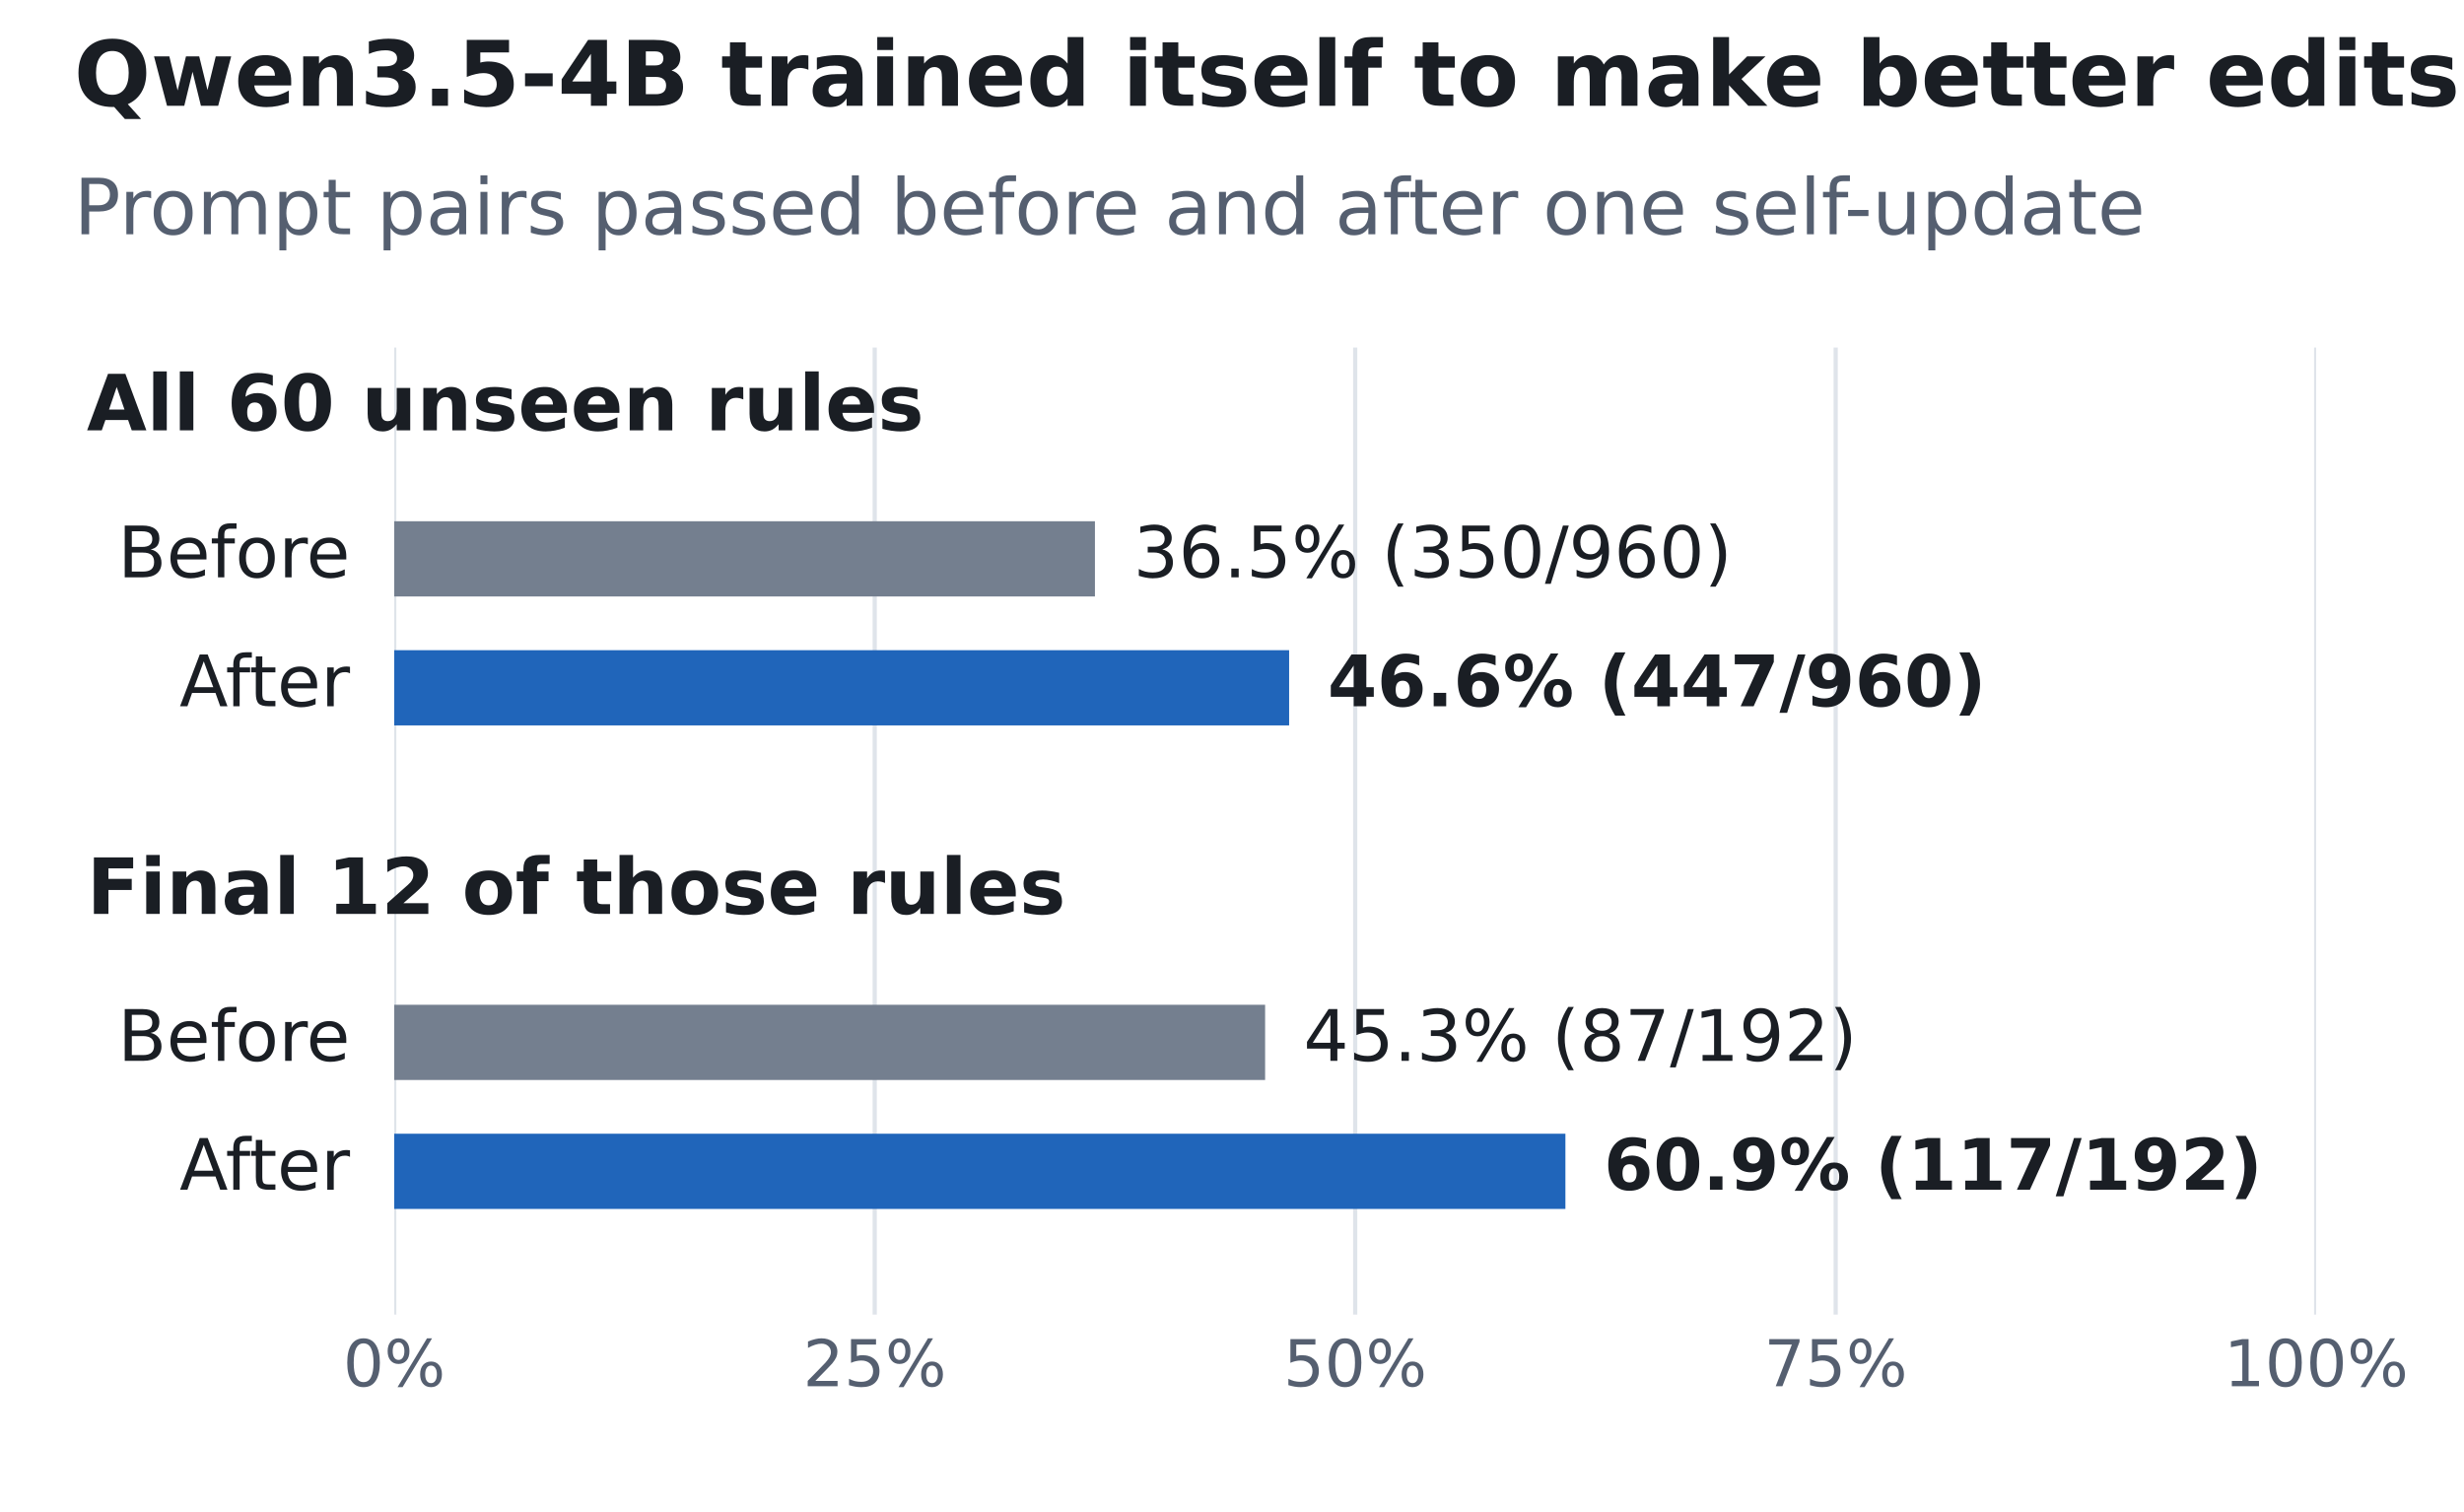
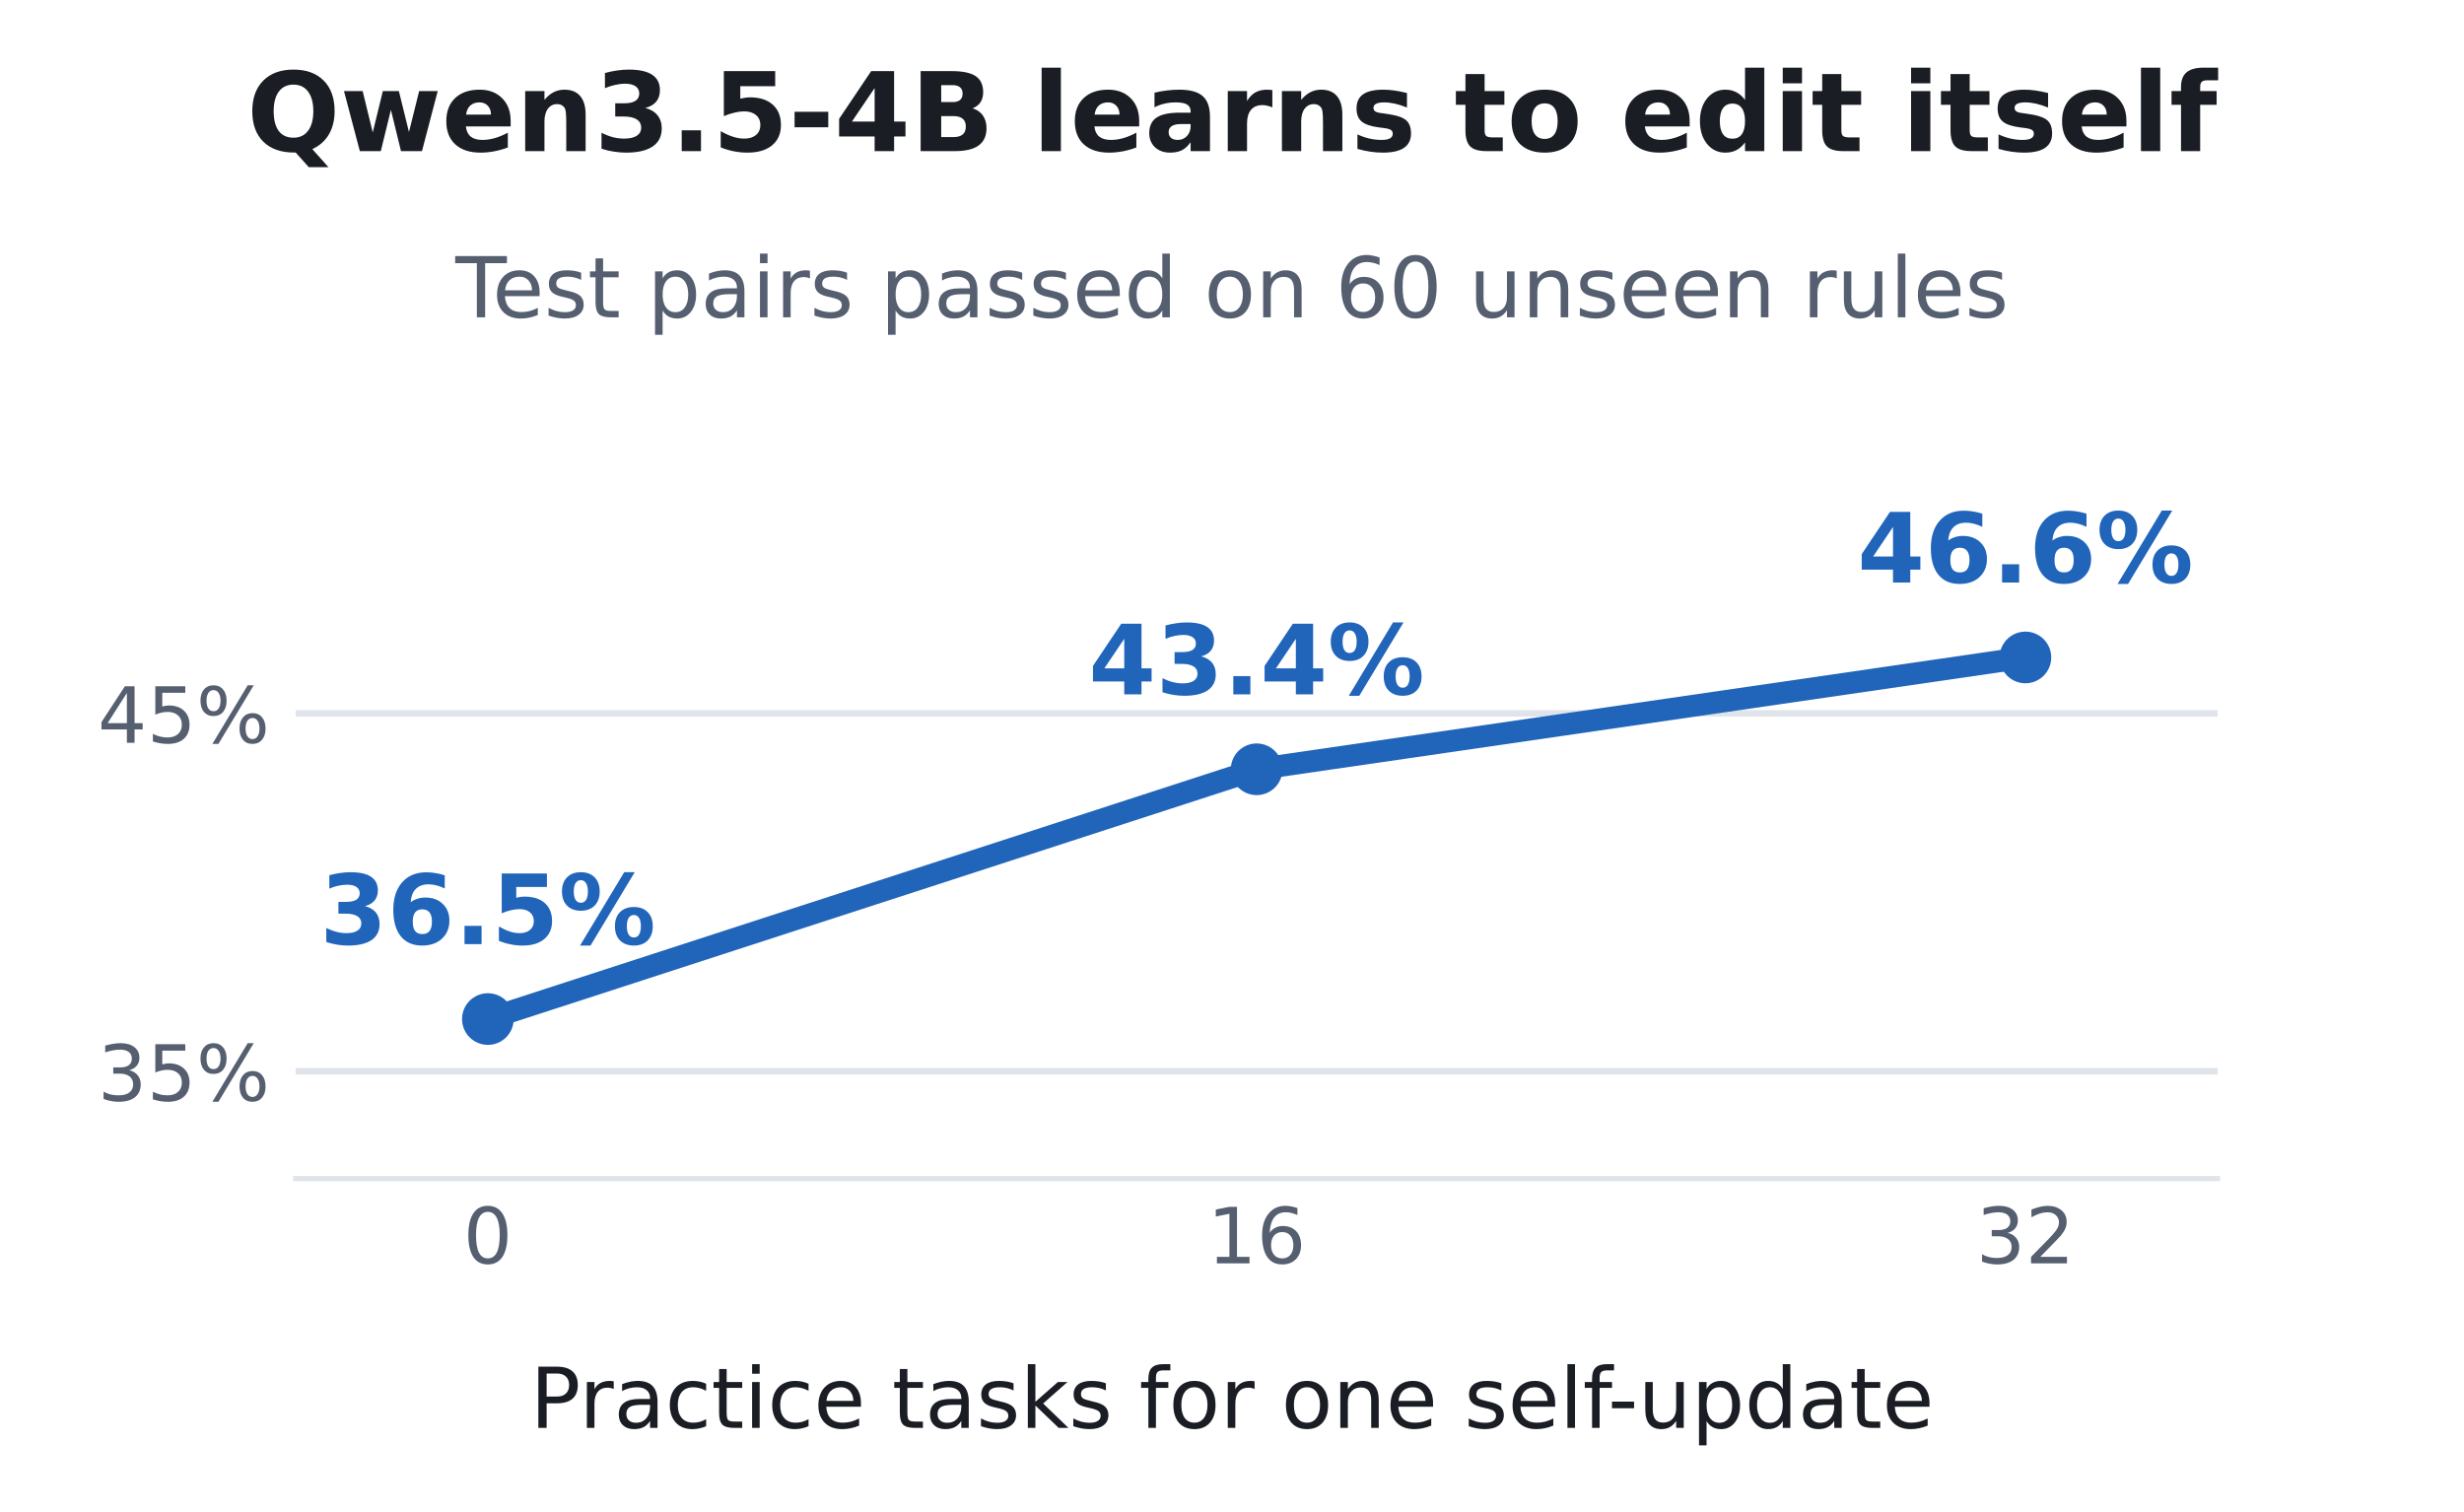
- <svg xmlns="http://www.w3.org/2000/svg" width="381.6pt" height="234pt" viewBox="0 0 381.6 234" version="1.1">
+ <svg xmlns="http://www.w3.org/2000/svg" xmlns:xlink="http://www.w3.org/1999/xlink" width="381.6pt" height="234pt" viewBox="0 0 381.6 234" version="1.1">
  <style>@media(prefers-color-scheme:dark){:root{--c0:#e6e9ee;--c1:#acb6c4;--c2:#343d48;--c3:#68a6ff;--c4:#a0aab7;--c5:#121418;}}</style>
  <defs>
    <style type="text/css">*{stroke-linejoin: round; stroke-linecap: butt}</style>
  </defs>
  <g id="figure_1">
    <g id="patch_1">
      <path d="M 0 234 L 381.6 234 L 381.6 0 L 0 0 z " style="fill: var(--c5,#ffffff)" />
    </g>
    <g id="axes_1">
      <g id="patch_2">
-         <path d="M 61.056 203.58 L 358.704 203.58 L 358.704 53.82 L 61.056 53.82 z " style="fill: var(--c5,#ffffff)" />
+         <path d="M 45.792 182.52 L 343.44 182.52 L 343.44 77.22 L 45.792 77.22 z " style="fill: var(--c5,#ffffff)" />
      </g>
      <g id="matplotlib.axis_1">
        <g id="xtick_1">
-           <g id="line2d_1">
-             <path d="M 61.056 203.58 L 61.056 53.82 " clip-path="url(#pde24c85771)" style="fill: none; stroke: var(--c2,#dfe4ea); stroke-width: 0.65; stroke-linecap: square" />
-           </g>
-           <g id="line2d_2" />
+           <g id="line2d_1" />
          <g id="text_1">
-             <text style="font-size: 10px; font-family: 'DejaVu Sans', 'Arial', 'Bitstream Vera Sans', 'Computer Modern Sans Serif', 'Lucida Grande', 'Verdana', 'Geneva', 'Lucid', 'Helvetica', 'Avant Garde', sans-serif; text-anchor: middle; fill: var(--c1,#555f70)" x="61.056" y="214.678" transform="rotate(-0 61.056 214.6777)">0%</text>
+             <text style="font-size: 12px; font-family: 'DejaVu Sans', 'Arial', 'Bitstream Vera Sans', 'Computer Modern Sans Serif', 'Lucida Grande', 'Verdana', 'Geneva', 'Lucid', 'Helvetica', 'Avant Garde', sans-serif; text-anchor: middle; fill: var(--c1,#555f70)" x="75.557" y="195.637" transform="rotate(-0 75.5568 195.6372)">0</text>
          </g>
        </g>
        <g id="xtick_2">
-           <g id="line2d_3">
-             <path d="M 135.468 203.58 L 135.468 53.82 " clip-path="url(#pde24c85771)" style="fill: none; stroke: var(--c2,#dfe4ea); stroke-width: 0.65; stroke-linecap: square" />
-           </g>
-           <g id="line2d_4" />
+           <g id="line2d_2" />
          <g id="text_2">
-             <text style="font-size: 10px; font-family: 'DejaVu Sans', 'Arial', 'Bitstream Vera Sans', 'Computer Modern Sans Serif', 'Lucida Grande', 'Verdana', 'Geneva', 'Lucid', 'Helvetica', 'Avant Garde', sans-serif; text-anchor: middle; fill: var(--c1,#555f70)" x="135.468" y="214.678" transform="rotate(-0 135.468 214.6777)">25%</text>
+             <text style="font-size: 12px; font-family: 'DejaVu Sans', 'Arial', 'Bitstream Vera Sans', 'Computer Modern Sans Serif', 'Lucida Grande', 'Verdana', 'Geneva', 'Lucid', 'Helvetica', 'Avant Garde', sans-serif; text-anchor: middle; fill: var(--c1,#555f70)" x="194.616" y="195.637" transform="rotate(-0 194.616 195.6372)">16</text>
          </g>
        </g>
        <g id="xtick_3">
-           <g id="line2d_5">
-             <path d="M 209.88 203.58 L 209.88 53.82 " clip-path="url(#pde24c85771)" style="fill: none; stroke: var(--c2,#dfe4ea); stroke-width: 0.65; stroke-linecap: square" />
-           </g>
-           <g id="line2d_6" />
+           <g id="line2d_3" />
          <g id="text_3">
-             <text style="font-size: 10px; font-family: 'DejaVu Sans', 'Arial', 'Bitstream Vera Sans', 'Computer Modern Sans Serif', 'Lucida Grande', 'Verdana', 'Geneva', 'Lucid', 'Helvetica', 'Avant Garde', sans-serif; text-anchor: middle; fill: var(--c1,#555f70)" x="209.88" y="214.678" transform="rotate(-0 209.88 214.6777)">50%</text>
-           </g>
-         </g>
-         <g id="xtick_4">
-           <g id="line2d_7">
-             <path d="M 284.292 203.58 L 284.292 53.82 " clip-path="url(#pde24c85771)" style="fill: none; stroke: var(--c2,#dfe4ea); stroke-width: 0.65; stroke-linecap: square" />
-           </g>
-           <g id="line2d_8" />
-           <g id="text_4">
-             <text style="font-size: 10px; font-family: 'DejaVu Sans', 'Arial', 'Bitstream Vera Sans', 'Computer Modern Sans Serif', 'Lucida Grande', 'Verdana', 'Geneva', 'Lucid', 'Helvetica', 'Avant Garde', sans-serif; text-anchor: middle; fill: var(--c1,#555f70)" x="284.292" y="214.678" transform="rotate(-0 284.292 214.6777)">75%</text>
-           </g>
-         </g>
-         <g id="xtick_5">
-           <g id="line2d_9">
-             <path d="M 358.704 203.58 L 358.704 53.82 " clip-path="url(#pde24c85771)" style="fill: none; stroke: var(--c2,#dfe4ea); stroke-width: 0.65; stroke-linecap: square" />
-           </g>
-           <g id="line2d_10" />
-           <g id="text_5">
-             <text style="font-size: 10px; font-family: 'DejaVu Sans', 'Arial', 'Bitstream Vera Sans', 'Computer Modern Sans Serif', 'Lucida Grande', 'Verdana', 'Geneva', 'Lucid', 'Helvetica', 'Avant Garde', sans-serif; text-anchor: middle; fill: var(--c1,#555f70)" x="358.704" y="214.678" transform="rotate(-0 358.704 214.6777)">100%</text>
+             <text style="font-size: 12px; font-family: 'DejaVu Sans', 'Arial', 'Bitstream Vera Sans', 'Computer Modern Sans Serif', 'Lucida Grande', 'Verdana', 'Geneva', 'Lucid', 'Helvetica', 'Avant Garde', sans-serif; text-anchor: middle; fill: var(--c1,#555f70)" x="313.675" y="195.637" transform="rotate(-0 313.6752 195.6372)">32</text>
          </g>
        </g>
      </g>
-       <g id="matplotlib.axis_2" />
+       <g id="matplotlib.axis_2">
+         <g id="ytick_1">
+           <g id="line2d_4">
+             <path d="M 45.792 165.894 L 343.44 165.894 " clip-path="url(#ped5800243e)" style="fill: none; stroke: var(--c2,#dfe4ea); stroke-linecap: square" />
+           </g>
+           <g id="line2d_5" />
+           <g id="text_4">
+             <text style="font-size: 12px; font-family: 'DejaVu Sans', 'Arial', 'Bitstream Vera Sans', 'Computer Modern Sans Serif', 'Lucida Grande', 'Verdana', 'Geneva', 'Lucid', 'Helvetica', 'Avant Garde', sans-serif; text-anchor: end; fill: var(--c1,#555f70)" x="41.792" y="170.452" transform="rotate(-0 41.792 170.4523)">35%</text>
+           </g>
+         </g>
+         <g id="ytick_2">
+           <g id="line2d_6">
+             <path d="M 45.792 110.473 L 343.44 110.473 " clip-path="url(#ped5800243e)" style="fill: none; stroke: var(--c2,#dfe4ea); stroke-linecap: square" />
+           </g>
+           <g id="line2d_7" />
+           <g id="text_5">
+             <text style="font-size: 12px; font-family: 'DejaVu Sans', 'Arial', 'Bitstream Vera Sans', 'Computer Modern Sans Serif', 'Lucida Grande', 'Verdana', 'Geneva', 'Lucid', 'Helvetica', 'Avant Garde', sans-serif; text-anchor: end; fill: var(--c1,#555f70)" x="41.792" y="115.031" transform="rotate(-0 41.792 115.0312)">45%</text>
+           </g>
+         </g>
+       </g>
      <g id="patch_3">
-         <path d="M 61.056 92.369 L 169.573 92.369 L 169.573 80.721 L 61.056 80.721 z " clip-path="url(#pde24c85771)" style="fill: var(--c4,#747f8f)" />
+         <path d="M 45.792 182.52 L 343.44 182.52 " style="fill: none; stroke: var(--c2,#dfe4ea); stroke-width: 0.8; stroke-linejoin: miter; stroke-linecap: square" />
      </g>
-       <g id="patch_4">
-         <path d="M 61.056 112.337 L 199.648 112.337 L 199.648 100.689 L 61.056 100.689 z " clip-path="url(#pde24c85771)" style="fill: var(--c3,#2065ba)" />
-       </g>
-       <g id="patch_5">
-         <path d="M 61.056 167.249 L 195.928 167.249 L 195.928 155.601 L 61.056 155.601 z " clip-path="url(#pde24c85771)" style="fill: var(--c4,#747f8f)" />
-       </g>
-       <g id="patch_6">
-         <path d="M 61.056 187.217 L 242.435 187.217 L 242.435 175.569 L 61.056 175.569 z " clip-path="url(#pde24c85771)" style="fill: var(--c3,#2065ba)" />
+       <g id="line2d_8">
+         <path d="M 75.557 157.811 L 194.616 119.132 L 313.675 101.813 " clip-path="url(#ped5800243e)" style="fill: none; stroke: var(--c3,#2065ba); stroke-width: 3.4; stroke-linecap: round" />
+         <defs>
+           <path id="m2b3af30309" d="M 0 3.5 C 0.928 3.5 1.819 3.131 2.475 2.475 C 3.131 1.819 3.5 0.928 3.5 0 C 3.5 -0.928 3.131 -1.819 2.475 -2.475 C 1.819 -3.131 0.928 -3.5 0 -3.5 C -0.928 -3.5 -1.819 -3.131 -2.475 -2.475 C -3.131 -1.819 -3.5 -0.928 -3.5 0 C -3.5 0.928 -3.131 1.819 -2.475 2.475 C -1.819 3.131 -0.928 3.5 0 3.5 z " style="stroke: var(--c3,#2065ba)" />
+         </defs>
+         <g clip-path="url(#ped5800243e)">
+           <use xlink:href="#m2b3af30309" x="75.557" y="157.811" style="fill: var(--c3,#2065ba); stroke: var(--c3,#2065ba)" />
+           <use xlink:href="#m2b3af30309" x="194.616" y="119.132" style="fill: var(--c3,#2065ba); stroke: var(--c3,#2065ba)" />
+           <use xlink:href="#m2b3af30309" x="313.675" y="101.813" style="fill: var(--c3,#2065ba); stroke: var(--c3,#2065ba)" />
+         </g>
      </g>
      <g id="text_6">
-         <text style="font-weight: 700; font-size: 12px; font-family: 'DejaVu Sans', 'Arial', 'Bitstream Vera Sans', 'Computer Modern Sans Serif', 'Lucida Grande', 'Verdana', 'Geneva', 'Lucid', 'Helvetica', 'Avant Garde', sans-serif; text-anchor: start; fill: var(--c0,#1a1e24)" x="13.432" y="66.644" transform="rotate(-0 13.43232 66.64432)">All 60 unseen rules</text>
+         <text style="font-weight: 700; font-size: 15px; font-family: 'DejaVu Sans', 'Arial', 'Bitstream Vera Sans', 'Computer Modern Sans Serif', 'Lucida Grande', 'Verdana', 'Geneva', 'Lucid', 'Helvetica', 'Avant Garde', sans-serif; text-anchor: middle; fill: var(--c3,#2065ba)" x="75.557" y="146.208" transform="rotate(-0 75.5568 146.2079)">36.5%</text>
      </g>
      <g id="text_7">
-         <text style="font-size: 11px; font-family: 'DejaVu Sans', 'Arial', 'Bitstream Vera Sans', 'Computer Modern Sans Serif', 'Lucida Grande', 'Verdana', 'Geneva', 'Lucid', 'Helvetica', 'Avant Garde', sans-serif; text-anchor: end; fill: var(--c0,#1a1e24)" x="54.21" y="89.403" transform="rotate(-0 54.2101 89.40318)">Before</text>
+         <text style="font-weight: 700; font-size: 15px; font-family: 'DejaVu Sans', 'Arial', 'Bitstream Vera Sans', 'Computer Modern Sans Serif', 'Lucida Grande', 'Verdana', 'Geneva', 'Lucid', 'Helvetica', 'Avant Garde', sans-serif; text-anchor: middle; fill: var(--c3,#2065ba)" x="194.616" y="107.529" transform="rotate(-0 194.616 107.5287)">43.4%</text>
      </g>
      <g id="text_8">
-         <text style="font-size: 11px; font-family: 'DejaVu Sans', 'Arial', 'Bitstream Vera Sans', 'Computer Modern Sans Serif', 'Lucida Grande', 'Verdana', 'Geneva', 'Lucid', 'Helvetica', 'Avant Garde', sans-serif; text-anchor: start; fill: var(--c0,#1a1e24)" x="175.526" y="89.403" transform="rotate(-0 175.5265 89.40275)">36.5%  (350/960)</text>
-       </g>
-       <g id="text_9">
-         <text style="font-size: 11px; font-family: 'DejaVu Sans', 'Arial', 'Bitstream Vera Sans', 'Computer Modern Sans Serif', 'Lucida Grande', 'Verdana', 'Geneva', 'Lucid', 'Helvetica', 'Avant Garde', sans-serif; text-anchor: end; fill: var(--c0,#1a1e24)" x="54.21" y="109.371" transform="rotate(-0 54.2101 109.3712)">After</text>
-       </g>
-       <g id="text_10">
-         <text style="font-weight: 700; font-size: 11px; font-family: 'DejaVu Sans', 'Arial', 'Bitstream Vera Sans', 'Computer Modern Sans Serif', 'Lucida Grande', 'Verdana', 'Geneva', 'Lucid', 'Helvetica', 'Avant Garde', sans-serif; text-anchor: start; fill: var(--c0,#1a1e24)" x="205.601" y="109.371" transform="rotate(-0 205.6013 109.3708)">46.6%  (447/960)</text>
-       </g>
-       <g id="text_11">
-         <text style="font-weight: 700; font-size: 12px; font-family: 'DejaVu Sans', 'Arial', 'Bitstream Vera Sans', 'Computer Modern Sans Serif', 'Lucida Grande', 'Verdana', 'Geneva', 'Lucid', 'Helvetica', 'Avant Garde', sans-serif; text-anchor: start; fill: var(--c0,#1a1e24)" x="13.432" y="141.524" transform="rotate(-0 13.43232 141.5243)">Final 12 of those rules</text>
-       </g>
-       <g id="text_12">
-         <text style="font-size: 11px; font-family: 'DejaVu Sans', 'Arial', 'Bitstream Vera Sans', 'Computer Modern Sans Serif', 'Lucida Grande', 'Verdana', 'Geneva', 'Lucid', 'Helvetica', 'Avant Garde', sans-serif; text-anchor: end; fill: var(--c0,#1a1e24)" x="54.21" y="164.283" transform="rotate(-0 54.2101 164.2832)">Before</text>
-       </g>
-       <g id="text_13">
-         <text style="font-size: 11px; font-family: 'DejaVu Sans', 'Arial', 'Bitstream Vera Sans', 'Computer Modern Sans Serif', 'Lucida Grande', 'Verdana', 'Geneva', 'Lucid', 'Helvetica', 'Avant Garde', sans-serif; text-anchor: start; fill: var(--c0,#1a1e24)" x="201.881" y="164.283" transform="rotate(-0 201.8807 164.2828)">45.3%  (87/192)</text>
-       </g>
-       <g id="text_14">
-         <text style="font-size: 11px; font-family: 'DejaVu Sans', 'Arial', 'Bitstream Vera Sans', 'Computer Modern Sans Serif', 'Lucida Grande', 'Verdana', 'Geneva', 'Lucid', 'Helvetica', 'Avant Garde', sans-serif; text-anchor: end; fill: var(--c0,#1a1e24)" x="54.21" y="184.251" transform="rotate(-0 54.2101 184.2512)">After</text>
-       </g>
-       <g id="text_15">
-         <text style="font-weight: 700; font-size: 11px; font-family: 'DejaVu Sans', 'Arial', 'Bitstream Vera Sans', 'Computer Modern Sans Serif', 'Lucida Grande', 'Verdana', 'Geneva', 'Lucid', 'Helvetica', 'Avant Garde', sans-serif; text-anchor: start; fill: var(--c0,#1a1e24)" x="248.388" y="184.251" transform="rotate(-0 248.3882 184.2508)">60.9%  (117/192)</text>
+         <text style="font-weight: 700; font-size: 15px; font-family: 'DejaVu Sans', 'Arial', 'Bitstream Vera Sans', 'Computer Modern Sans Serif', 'Lucida Grande', 'Verdana', 'Geneva', 'Lucid', 'Helvetica', 'Avant Garde', sans-serif; text-anchor: middle; fill: var(--c3,#2065ba)" x="313.675" y="90.21" transform="rotate(-0 313.6752 90.20958)">46.6%</text>
      </g>
    </g>
-     <g id="text_16">
-       <text style="font-weight: 700; font-size: 14px; font-family: 'DejaVu Sans', 'Arial', 'Bitstream Vera Sans', 'Computer Modern Sans Serif', 'Lucida Grande', 'Verdana', 'Geneva', 'Lucid', 'Helvetica', 'Avant Garde', sans-serif; text-anchor: start; fill: var(--c0,#1a1e24)" x="11.448" y="16.38" transform="rotate(-0 11.448 16.38)">Qwen3.5-4B trained itself to make better edits</text>
+     <g id="text_9">
+       <text style="font-weight: 700; font-size: 17px; font-family: 'DejaVu Sans', 'Arial', 'Bitstream Vera Sans', 'Computer Modern Sans Serif', 'Lucida Grande', 'Verdana', 'Geneva', 'Lucid', 'Helvetica', 'Avant Garde', sans-serif; text-anchor: middle; fill: var(--c0,#1a1e24)" x="190.8" y="23.4" transform="rotate(-0 190.8 23.4)">Qwen3.5-4B learns to edit itself</text>
    </g>
-     <g id="text_17">
-       <text style="font-size: 12px; font-family: 'DejaVu Sans', 'Arial', 'Bitstream Vera Sans', 'Computer Modern Sans Serif', 'Lucida Grande', 'Verdana', 'Geneva', 'Lucid', 'Helvetica', 'Avant Garde', sans-serif; text-anchor: start; fill: var(--c1,#555f70)" x="11.448" y="36.27" transform="rotate(-0 11.448 36.27)">Prompt pairs passed before and after one self-update</text>
+     <g id="text_10">
+       <text style="font-size: 13px; font-family: 'DejaVu Sans', 'Arial', 'Bitstream Vera Sans', 'Computer Modern Sans Serif', 'Lucida Grande', 'Verdana', 'Geneva', 'Lucid', 'Helvetica', 'Avant Garde', sans-serif; text-anchor: middle; fill: var(--c1,#555f70)" x="190.8" y="49.14" transform="rotate(-0 190.8 49.14)">Test pairs passed on 60 unseen rules</text>
+     </g>
+     <g id="text_11">
+       <text style="font-size: 13px; font-family: 'DejaVu Sans', 'Arial', 'Bitstream Vera Sans', 'Computer Modern Sans Serif', 'Lucida Grande', 'Verdana', 'Geneva', 'Lucid', 'Helvetica', 'Avant Garde', sans-serif; text-anchor: middle; fill: var(--c0,#1a1e24)" x="190.8" y="221.13" transform="rotate(-0 190.8 221.13)">Practice tasks for one self-update</text>
    </g>
  </g>
  <defs>
-     <clipPath id="pde24c85771">
-       <rect x="61.056" y="53.82" width="297.648" height="149.76" />
+     <clipPath id="ped5800243e">
+       <rect x="45.792" y="77.22" width="297.648" height="105.3" />
    </clipPath>
  </defs>
</svg>
